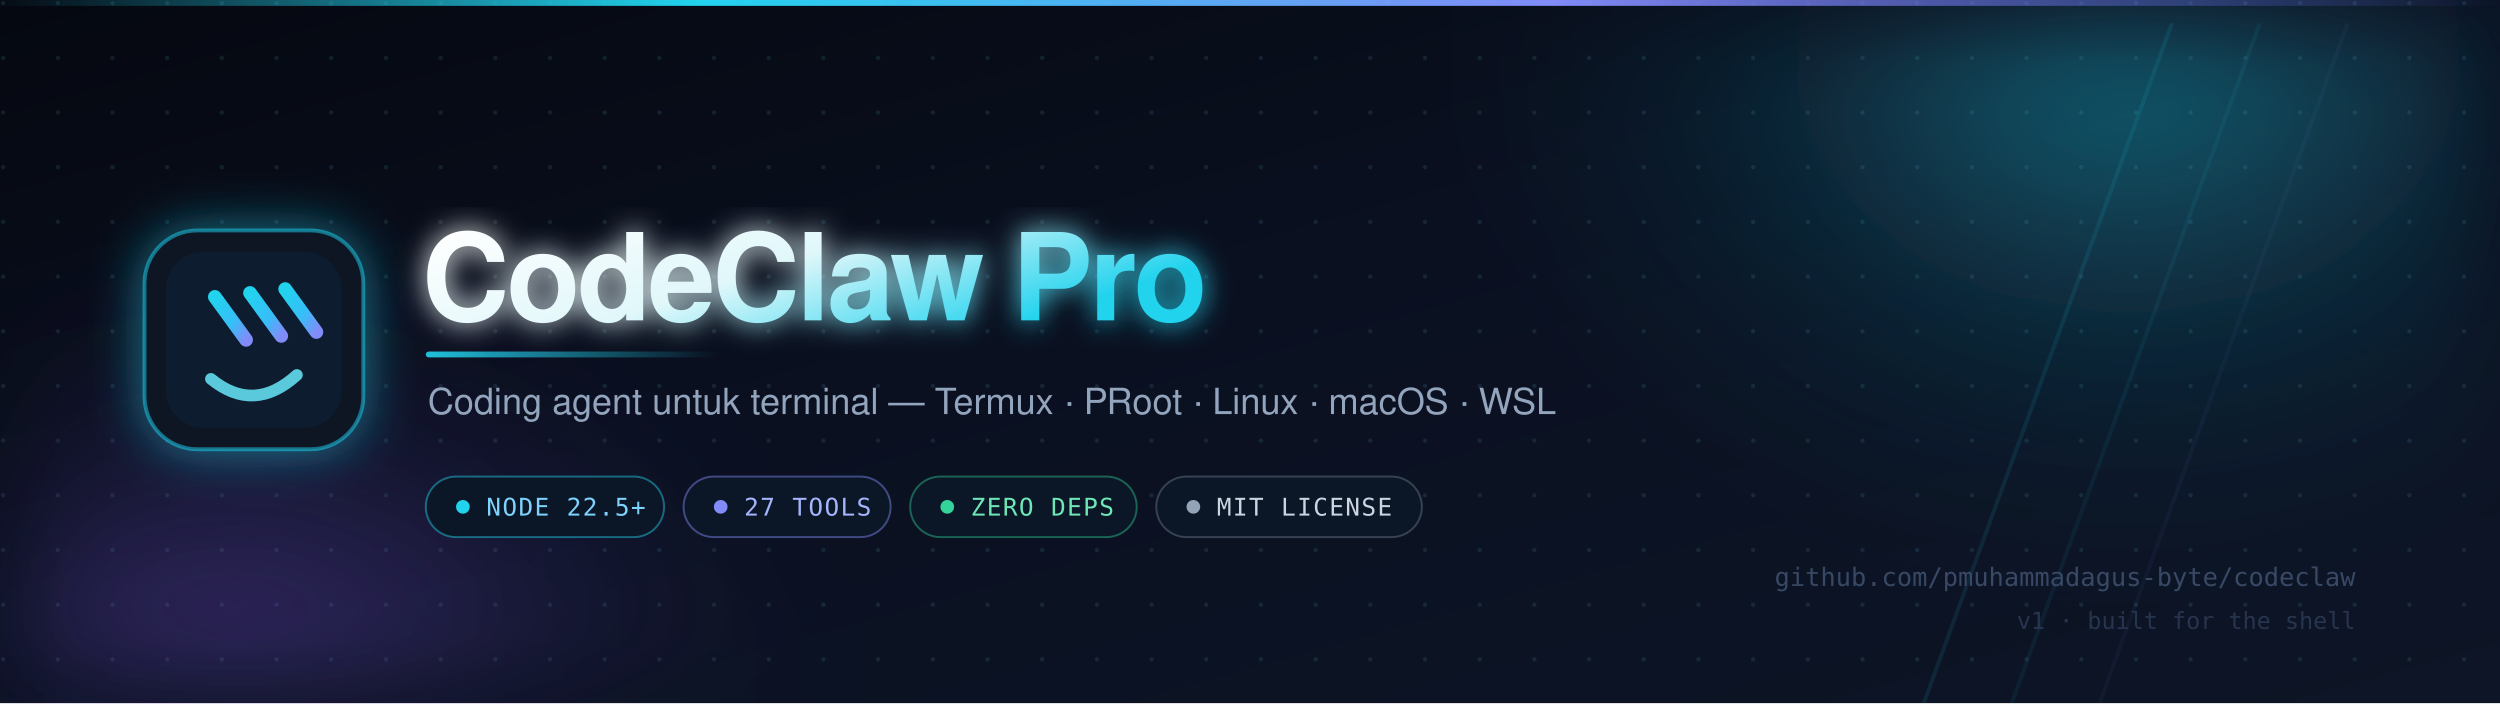
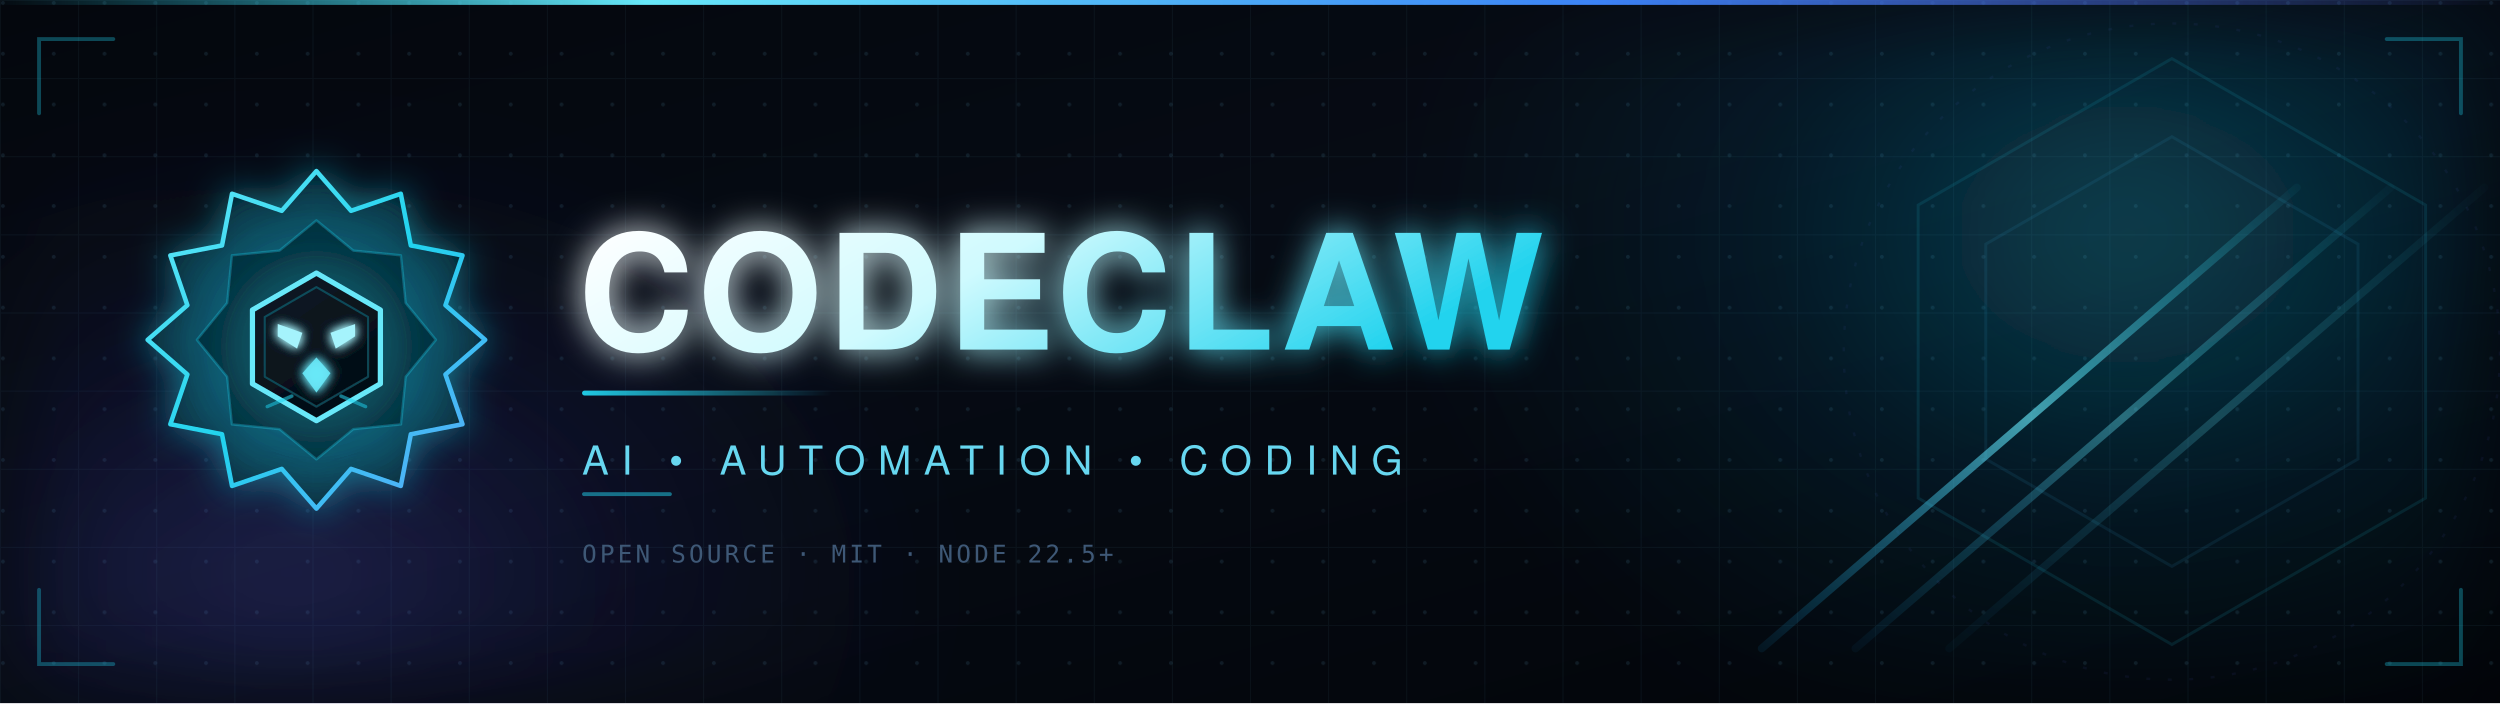
- <svg xmlns="http://www.w3.org/2000/svg" width="1280" height="360" viewBox="0 0 1280 360" role="img" aria-label="CodeClaw Pro — coding agent untuk terminal">
+ <svg xmlns="http://www.w3.org/2000/svg" width="1280" height="360" viewBox="0 0 1280 360" role="img" aria-label="CodeClaw — logo singa neon biru dengan teks CODECLAW dan tagline AI Automation Coding">
  <defs>
    <linearGradient id="bg" x1="0" y1="0" x2="1" y2="1">
-       <stop offset="0%" stop-color="#050810" />
-       <stop offset="45%" stop-color="#0a1020" />
-       <stop offset="100%" stop-color="#0d1526" />
+       <stop offset="0%" stop-color="#04070d" />
+       <stop offset="42%" stop-color="#060b14" />
+       <stop offset="100%" stop-color="#020408" />
    </linearGradient>
-     <linearGradient id="titleGrad" x1="0" y1="0" x2="1" y2="0.35">
+     <radialGradient id="haloA" cx="0.5" cy="0.5" r="0.5">
+       <stop offset="0%" stop-color="#22d3ee" stop-opacity="0.30" />
+       <stop offset="55%" stop-color="#0ea5e9" stop-opacity="0.08" />
+       <stop offset="100%" stop-color="#22d3ee" stop-opacity="0" />
+     </radialGradient>
+     <radialGradient id="haloB" cx="0.5" cy="0.5" r="0.5">
+       <stop offset="0%" stop-color="#6366f1" stop-opacity="0.26" />
+       <stop offset="62%" stop-color="#4338ca" stop-opacity="0.07" />
+       <stop offset="100%" stop-color="#6366f1" stop-opacity="0" />
+     </radialGradient>
+     <radialGradient id="maneGrad" cx="0.5" cy="0.52" r="0.62">
+       <stop offset="0%" stop-color="#22d3ee" stop-opacity="0.34" />
+       <stop offset="46%" stop-color="#0b4a63" stop-opacity="0.85" />
+       <stop offset="100%" stop-color="#04141f" />
+     </radialGradient>
+     <linearGradient id="maneStroke" x1="0" y1="0" x2="1" y2="1">
+       <stop offset="0%" stop-color="#67e8f9" />
+       <stop offset="50%" stop-color="#22d3ee" />
+       <stop offset="100%" stop-color="#60a5fa" />
+     </linearGradient>
+     <linearGradient id="faceFill" x1="0" y1="0" x2="0.6" y2="1">
+       <stop offset="0%" stop-color="#0a1a26" />
+       <stop offset="100%" stop-color="#050d15" />
+     </linearGradient>
+     <linearGradient id="titleGrad" x1="0" y1="0" x2="1" y2="0.22">
      <stop offset="0%" stop-color="#ffffff" />
-       <stop offset="52%" stop-color="#e0f7fa" />
+       <stop offset="46%" stop-color="#cffafe" />
      <stop offset="100%" stop-color="#22d3ee" />
    </linearGradient>
-     <linearGradient id="markGrad" x1="0" y1="0" x2="1" y2="1">
-       <stop offset="0%" stop-color="#22d3ee" />
-       <stop offset="60%" stop-color="#38bdf8" />
-       <stop offset="100%" stop-color="#818cf8" />
+     <linearGradient id="ruleGrad" x1="0" y1="0" x2="1" y2="0">
+       <stop offset="0%" stop-color="#22d3ee" stop-opacity="0.95" />
+       <stop offset="100%" stop-color="#22d3ee" stop-opacity="0" />
+     </linearGradient>
+     <linearGradient id="gashGrad" x1="0" y1="1" x2="1" y2="0">
+       <stop offset="0%" stop-color="#0ea5e9" stop-opacity="0.10" />
+       <stop offset="50%" stop-color="#67e8f9" stop-opacity="0.75" />
+       <stop offset="100%" stop-color="#22d3ee" stop-opacity="0.05" />
    </linearGradient>
    <linearGradient id="topLine" x1="0" y1="0" x2="1" y2="0">
      <stop offset="0%" stop-color="#22d3ee" stop-opacity="0" />
-       <stop offset="28%" stop-color="#22d3ee" />
-       <stop offset="62%" stop-color="#818cf8" />
+       <stop offset="26%" stop-color="#67e8f9" />
+       <stop offset="64%" stop-color="#3b82f6" />
      <stop offset="100%" stop-color="#6366f1" stop-opacity="0" />
    </linearGradient>
-     <linearGradient id="rule" x1="0" y1="0" x2="1" y2="0">
-       <stop offset="0%" stop-color="#22d3ee" stop-opacity="0.9" />
-       <stop offset="100%" stop-color="#22d3ee" stop-opacity="0" />
-     </linearGradient>
-     <radialGradient id="glowA" cx="0.5" cy="0.5" r="0.5">
-       <stop offset="0%" stop-color="#22d3ee" stop-opacity="0.42" />
-       <stop offset="60%" stop-color="#22d3ee" stop-opacity="0.08" />
-       <stop offset="100%" stop-color="#22d3ee" stop-opacity="0" />
-     </radialGradient>
-     <radialGradient id="glowB" cx="0.5" cy="0.5" r="0.5">
-       <stop offset="0%" stop-color="#8b5cf6" stop-opacity="0.40" />
-       <stop offset="65%" stop-color="#8b5cf6" stop-opacity="0.07" />
-       <stop offset="100%" stop-color="#8b5cf6" stop-opacity="0" />
-     </radialGradient>
-     <pattern id="dots" width="28" height="28" patternUnits="userSpaceOnUse">
-       <circle cx="1.6" cy="1.6" r="1.1" fill="#7dd3fc" fill-opacity="0.11" />
+     <pattern id="grid" width="40" height="40" patternUnits="userSpaceOnUse">
+       <path d="M40 0H0V40" fill="none" stroke="#7dd3fc" stroke-opacity="0.05" stroke-width="1" />
    </pattern>
-     <filter id="blurA" x="-60%" y="-60%" width="220%" height="220%">
-       <feGaussianBlur stdDeviation="34" />
+     <pattern id="dots" width="26" height="26" patternUnits="userSpaceOnUse">
+       <circle cx="1.5" cy="1.5" r="1" fill="#7dd3fc" fill-opacity="0.10" />
+     </pattern>
+     <filter id="softBlur" x="-60%" y="-60%" width="220%" height="220%">
+       <feGaussianBlur stdDeviation="32" />
    </filter>
-     <filter id="textGlow" x="-25%" y="-25%" width="150%" height="170%">
-       <feGaussianBlur stdDeviation="7" result="b" />
+     <filter id="markGlow" x="-40%" y="-40%" width="180%" height="180%">
+       <feDropShadow dx="0" dy="0" stdDeviation="11" flood-color="#22d3ee" flood-opacity="0.6" />
+     </filter>
+     <filter id="neonGlow" x="-50%" y="-50%" width="200%" height="200%">
+       <feGaussianBlur stdDeviation="3" result="b" />
+       <feMerge>
+         <feMergeNode in="b" />
+         <feMergeNode in="b" />
+         <feMergeNode in="SourceGraphic" />
+       </feMerge>
+     </filter>
+     <filter id="titleGlow" x="-25%" y="-40%" width="150%" height="190%">
+       <feGaussianBlur stdDeviation="9" result="b" />
      <feMerge>
        <feMergeNode in="b" />
        <feMergeNode in="SourceGraphic" />
      </feMerge>
    </filter>
-     <filter id="markGlow" x="-45%" y="-45%" width="190%" height="190%">
-       <feDropShadow dx="0" dy="0" stdDeviation="13" flood-color="#22d3ee" flood-opacity="0.55" />
-     </filter>
  </defs>
  <rect width="1280" height="360" fill="url(#bg)" />
+   <rect width="1280" height="360" fill="url(#grid)" />
  <rect width="1280" height="360" fill="url(#dots)" />
-   <ellipse cx="1090" cy="30" rx="330" ry="250" fill="url(#glowA)" filter="url(#blurA)" />
-   <ellipse cx="120" cy="370" rx="300" ry="230" fill="url(#glowB)" filter="url(#blurA)" />
-   <g opacity="0.5">
-     <path d="M985 360 L1112 12" stroke="#22d3ee" stroke-opacity="0.20" stroke-width="2" />
-     <path d="M1030 360 L1157 12" stroke="#22d3ee" stroke-opacity="0.13" stroke-width="2" />
-     <path d="M1075 360 L1202 12" stroke="#818cf8" stroke-opacity="0.10" stroke-width="2" />
+   <ellipse cx="1090" cy="120" rx="360" ry="270" fill="url(#haloA)" filter="url(#softBlur)" />
+   <ellipse cx="150" cy="300" rx="320" ry="230" fill="url(#haloB)" filter="url(#softBlur)" />
+   <g fill="none">
+     <polygon points="1112,30 1241.9,105 1241.9,255 1112,330 982.1,255 982.1,105" stroke="#22d3ee" stroke-opacity="0.11" stroke-width="1.5" />
+     <polygon points="1112,70 1207.3,125 1207.3,235 1112,290 1016.7,235 1016.7,125" stroke="#38bdf8" stroke-opacity="0.09" stroke-width="1.5" />
+     <circle cx="1112" cy="180" r="168" stroke="#6366f1" stroke-opacity="0.07" stroke-width="1.2" stroke-dasharray="2 9" />
  </g>
-   <rect x="0" y="0" width="1280" height="3" fill="url(#topLine)" />
-   <g transform="translate(74,118)" filter="url(#markGlow)">
-     <rect width="112" height="112" rx="27" fill="#0a1424" stroke="#22d3ee" stroke-opacity="0.5" stroke-width="2" />
-     <rect x="11" y="11" width="90" height="90" rx="19" fill="#22d3ee" fill-opacity="0.05" />
-     <g stroke="url(#markGrad)" stroke-width="7" stroke-linecap="round" fill="none">
-       <path d="M36 34 L52 56" />
-       <path d="M54 32 L70 54" />
-       <path d="M72 30 L88 52" />
+   <g stroke="url(#gashGrad)" stroke-linecap="round" fill="none">
+     <path d="M902,332 L1176,96" stroke-width="4" stroke-opacity="0.85" />
+     <path d="M950,332 L1224,96" stroke-width="4" stroke-opacity="0.5" />
+     <path d="M998,332 L1272,96" stroke-width="4" stroke-opacity="0.28" />
+   </g>
+   <rect x="0" y="0" width="1280" height="2.5" fill="url(#topLine)" />
+   <g stroke="#22d3ee" stroke-opacity="0.32" stroke-width="2" fill="none" stroke-linecap="round">
+     <path d="M20,58 V20 H58" />
+     <path d="M1222,20 H1260 V58" />
+     <path d="M1260,302 V340 H1222" />
+     <path d="M58,340 H20 V302" />
+   </g>
+   <g transform="translate(72,84) scale(0.9)" filter="url(#markGlow)">
+     <polygon points="100,4 119.7,26.6 148,16.9 153.7,46.3 183.1,52 173.4,80.3 196,100 173.4,119.7 183.1,148 153.7,153.7 148,183.1 119.7,173.4 100,196 80.3,173.4 52,183.1 46.3,153.7 16.9,148 26.6,119.7 4,100 26.6,80.3 16.9,52 46.3,46.3 52,16.9 80.3,26.6" fill="url(#maneGrad)" stroke="url(#maneStroke)" stroke-width="2.6" stroke-linejoin="round" />
+     <polygon points="100,32 121,49.2 148.1,51.9 150.8,79 168,100 150.8,121 148.1,148.1 121,150.8 100,168 79,150.8 51.9,148.1 49.2,121 32,100 49.2,79 51.9,51.9 79,49.2" fill="#050e17" fill-opacity="0.55" stroke="#22d3ee" stroke-opacity="0.35" stroke-width="1.4" stroke-linejoin="round" />
+     <polygon points="100,62 136.4,83 136.4,125 100,146 63.6,125 63.6,83" fill="url(#faceFill)" stroke="#67e8f9" stroke-width="3" stroke-linejoin="round" />
+     <polygon points="100,70 129.4,87 129.4,121 100,138 70.6,121 70.6,87" fill="none" stroke="#22d3ee" stroke-opacity="0.28" stroke-width="1.2" stroke-linejoin="round" />
+     <g fill="#a5f3fc" filter="url(#neonGlow)">
+       <path d="M78,91 L92,96 L89,105 L78,98 Z" />
+       <path d="M122,91 L108,96 L111,105 L122,98 Z" />
    </g>
-     <path d="M34 76 Q56 94 78 74" stroke="#67e8f9" stroke-width="6" stroke-linecap="round" fill="none" opacity="0.85" />
-   </g>
-   <text x="216" y="164" font-family="'Segoe UI',Helvetica,Arial,sans-serif" font-size="62" font-weight="800" letter-spacing="-1.6" fill="url(#titleGrad)" filter="url(#textGlow)">CodeClaw Pro</text>
-   <rect x="218" y="180" width="150" height="3" rx="1.5" fill="url(#rule)" />
-   <text x="219" y="212" font-family="'Segoe UI',Helvetica,Arial,sans-serif" font-size="18.5" fill="#93a4bd">Coding agent untuk terminal — Termux · PRoot · Linux · macOS · WSL</text>
-   <g font-family="'SF Mono',ui-monospace,'Cascadia Code',Consolas,monospace" font-size="12.5" letter-spacing="0.7">
-     <g>
-       <rect x="218" y="244" width="122" height="31" rx="15.5" fill="#0b1626" stroke="#22d3ee" stroke-opacity="0.45" />
-       <circle cx="237" cy="259.5" r="3.5" fill="#22d3ee" />
-       <text x="249" y="264" fill="#7dd3fc">NODE 22.5+</text>
-     </g>
-     <g>
-       <rect x="350" y="244" width="106" height="31" rx="15.5" fill="#0b1626" stroke="#818cf8" stroke-opacity="0.45" />
-       <circle cx="369" cy="259.5" r="3.5" fill="#818cf8" />
-       <text x="381" y="264" fill="#a5b4fc">27 TOOLS</text>
-     </g>
-     <g>
-       <rect x="466" y="244" width="116" height="31" rx="15.5" fill="#0b1626" stroke="#34d399" stroke-opacity="0.42" />
-       <circle cx="485" cy="259.5" r="3.5" fill="#34d399" />
-       <text x="497" y="264" fill="#6ee7b7">ZERO DEPS</text>
-     </g>
-     <g>
-       <rect x="592" y="244" width="136" height="31" rx="15.5" fill="#0b1626" stroke="#94a3b8" stroke-opacity="0.32" />
-       <circle cx="611" cy="259.5" r="3.5" fill="#94a3b8" />
-       <text x="623" y="264" fill="#cbd5e1">MIT LICENSE</text>
+     <path d="M100,110 L108,119 L100,130 L92,119 Z" fill="#67e8f9" fill-opacity="0.9" filter="url(#neonGlow)" />
+     <g stroke="#22d3ee" stroke-opacity="0.55" stroke-width="2" stroke-linecap="round">
+       <path d="M86,132 L72,138" />
+       <path d="M114,132 L128,138" />
    </g>
  </g>
-   <g opacity="0.85">
-     <text x="1206" y="300" text-anchor="end" font-family="'SF Mono',ui-monospace,Consolas,monospace" font-size="13" fill="#3f5170">github.com/pmuhammadagus-byte/codeclaw</text>
-     <text x="1206" y="322" text-anchor="end" font-family="'SF Mono',ui-monospace,Consolas,monospace" font-size="12" fill="#2c3a55">v1 · built for the shell</text>
-   </g>
+   <text x="296" y="179" font-family="'Segoe UI',Helvetica,Arial,sans-serif" font-size="82" font-weight="800" letter-spacing="2.5" fill="url(#titleGrad)" filter="url(#titleGlow)">CODECLAW</text>
+   <rect x="298" y="200" width="128" height="2.5" rx="1.25" fill="url(#ruleGrad)" />
+   <text x="298" y="243" font-family="'Segoe UI',Helvetica,Arial,sans-serif" font-size="20.5" letter-spacing="6.5" fill="#67d7f0">AI • AUTOMATION • CODING</text>
+   <text x="298" y="288" font-family="'SF Mono',ui-monospace,'Cascadia Code',Consolas,monospace" font-size="12.5" letter-spacing="1.6" fill="#3e5876">OPEN SOURCE · MIT · NODE 22.5+</text>
+   <rect x="298" y="252" width="46" height="2" rx="1" fill="#22d3ee" fill-opacity="0.5" />
</svg>
